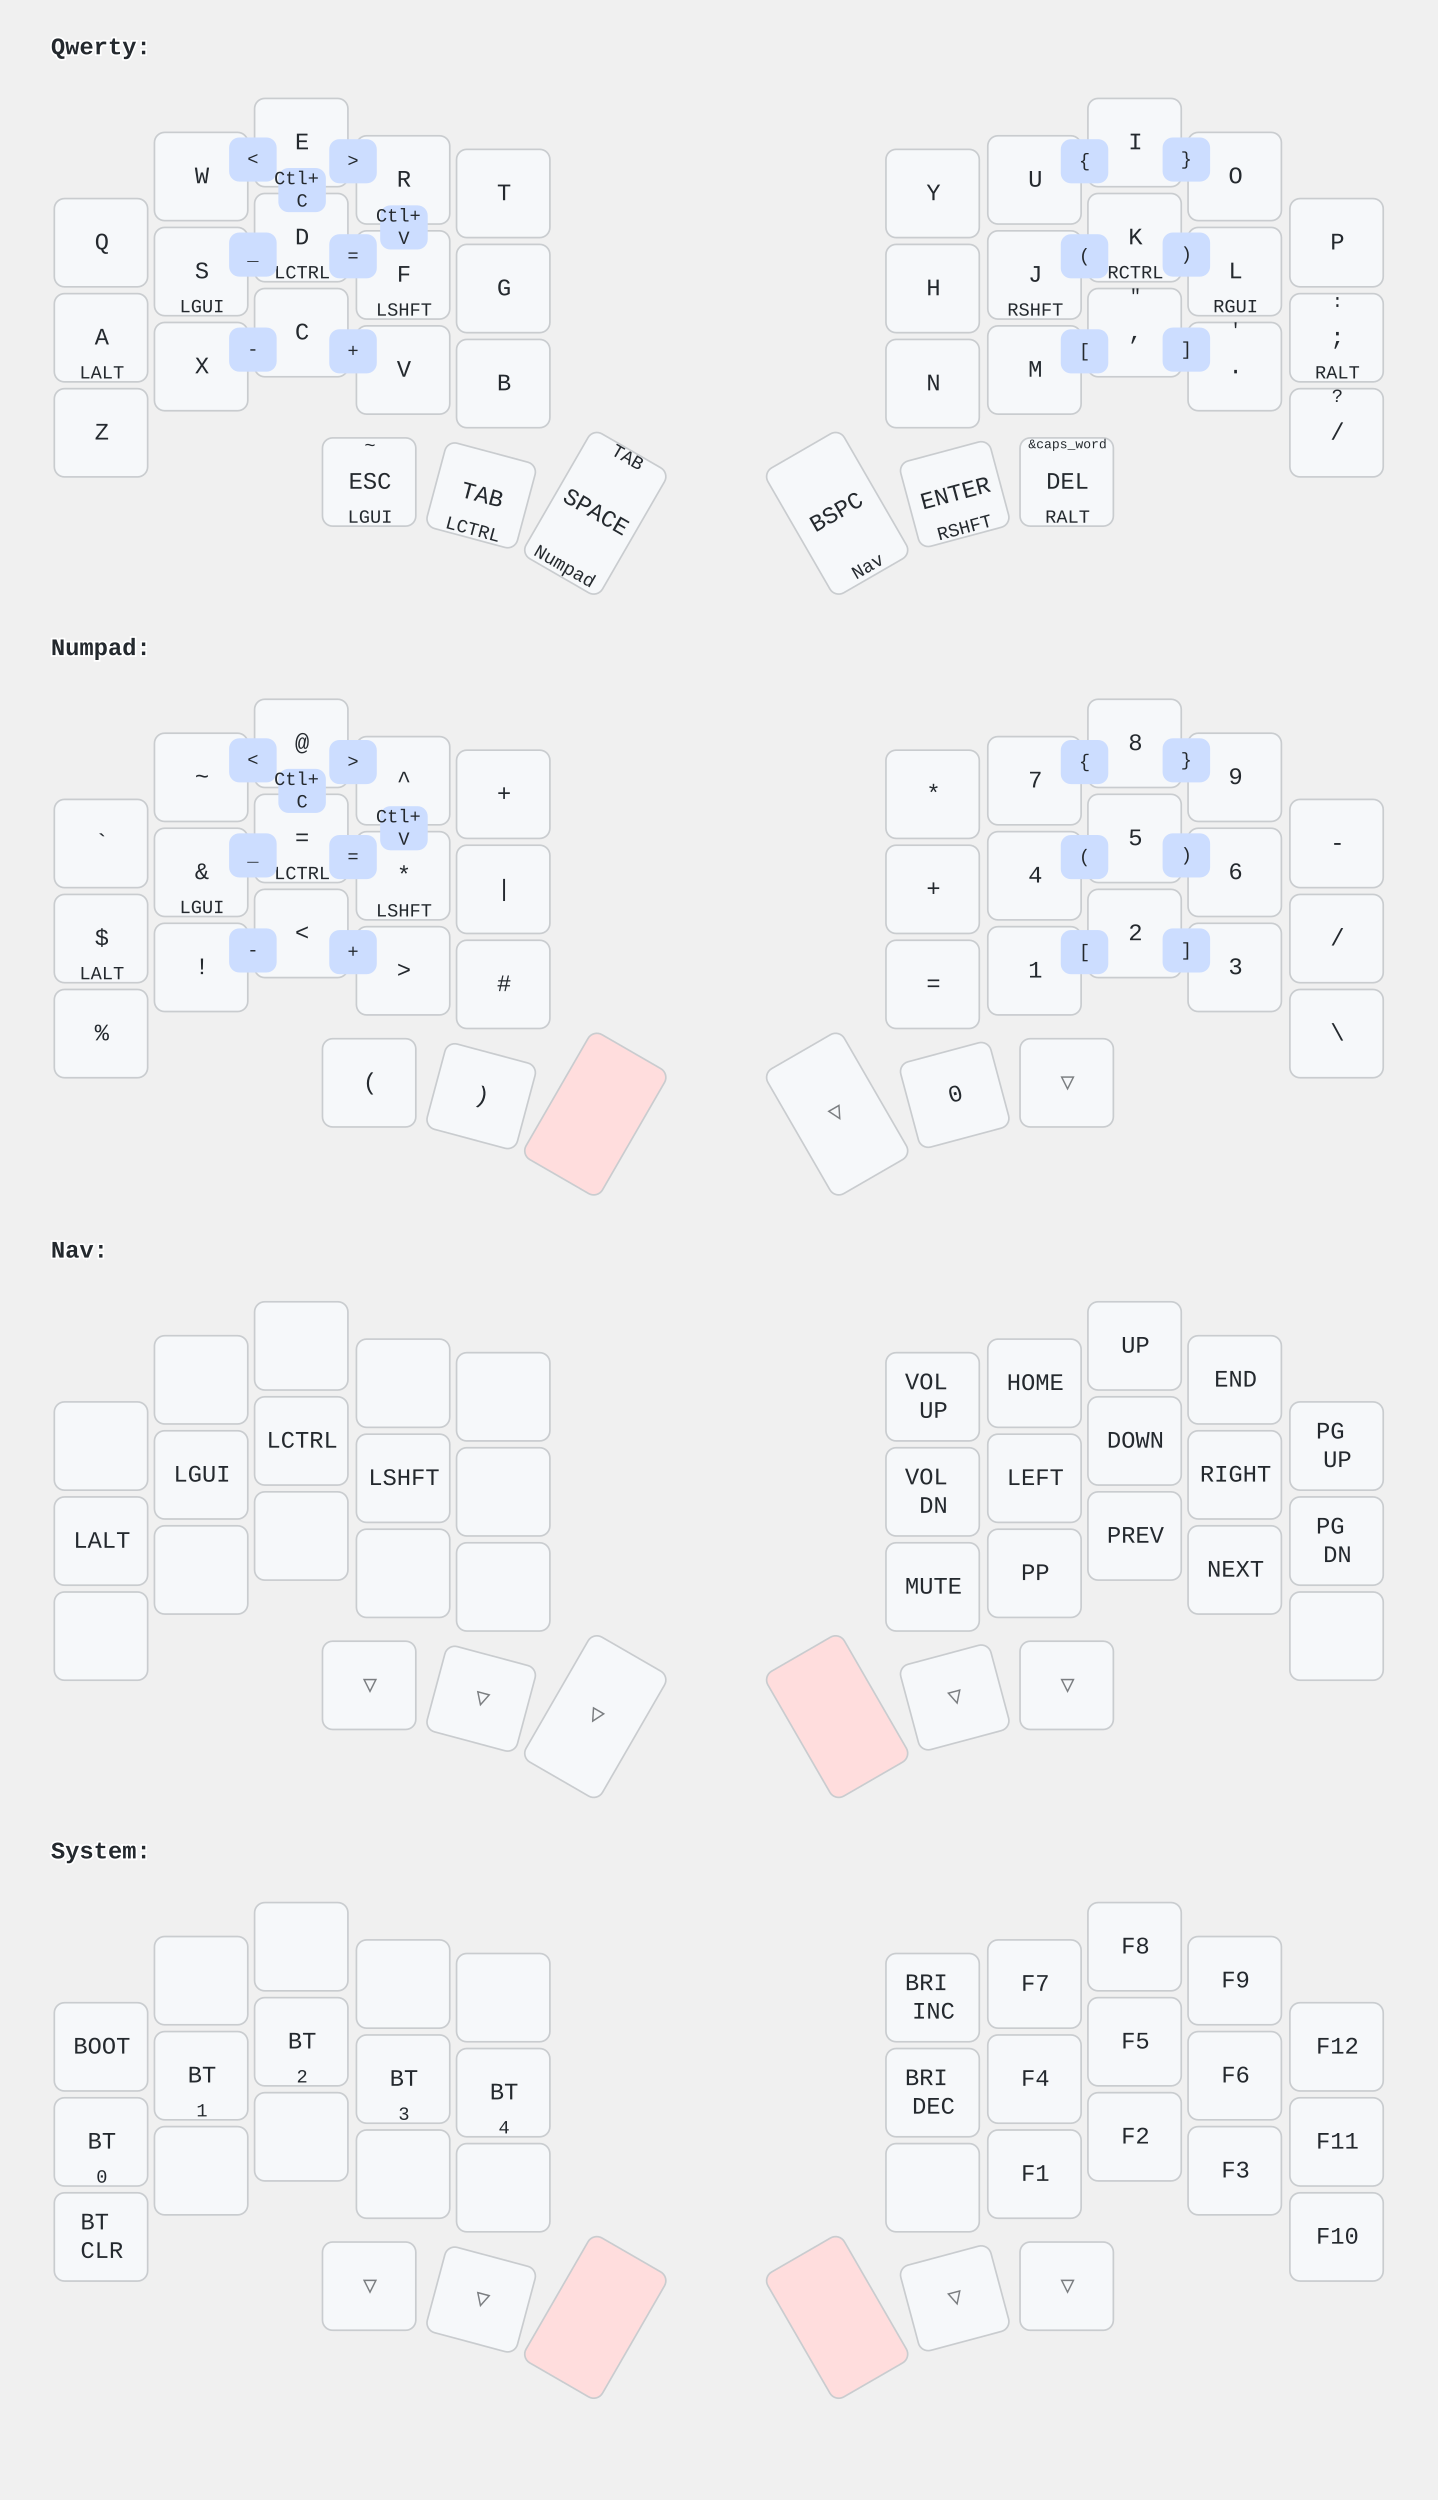
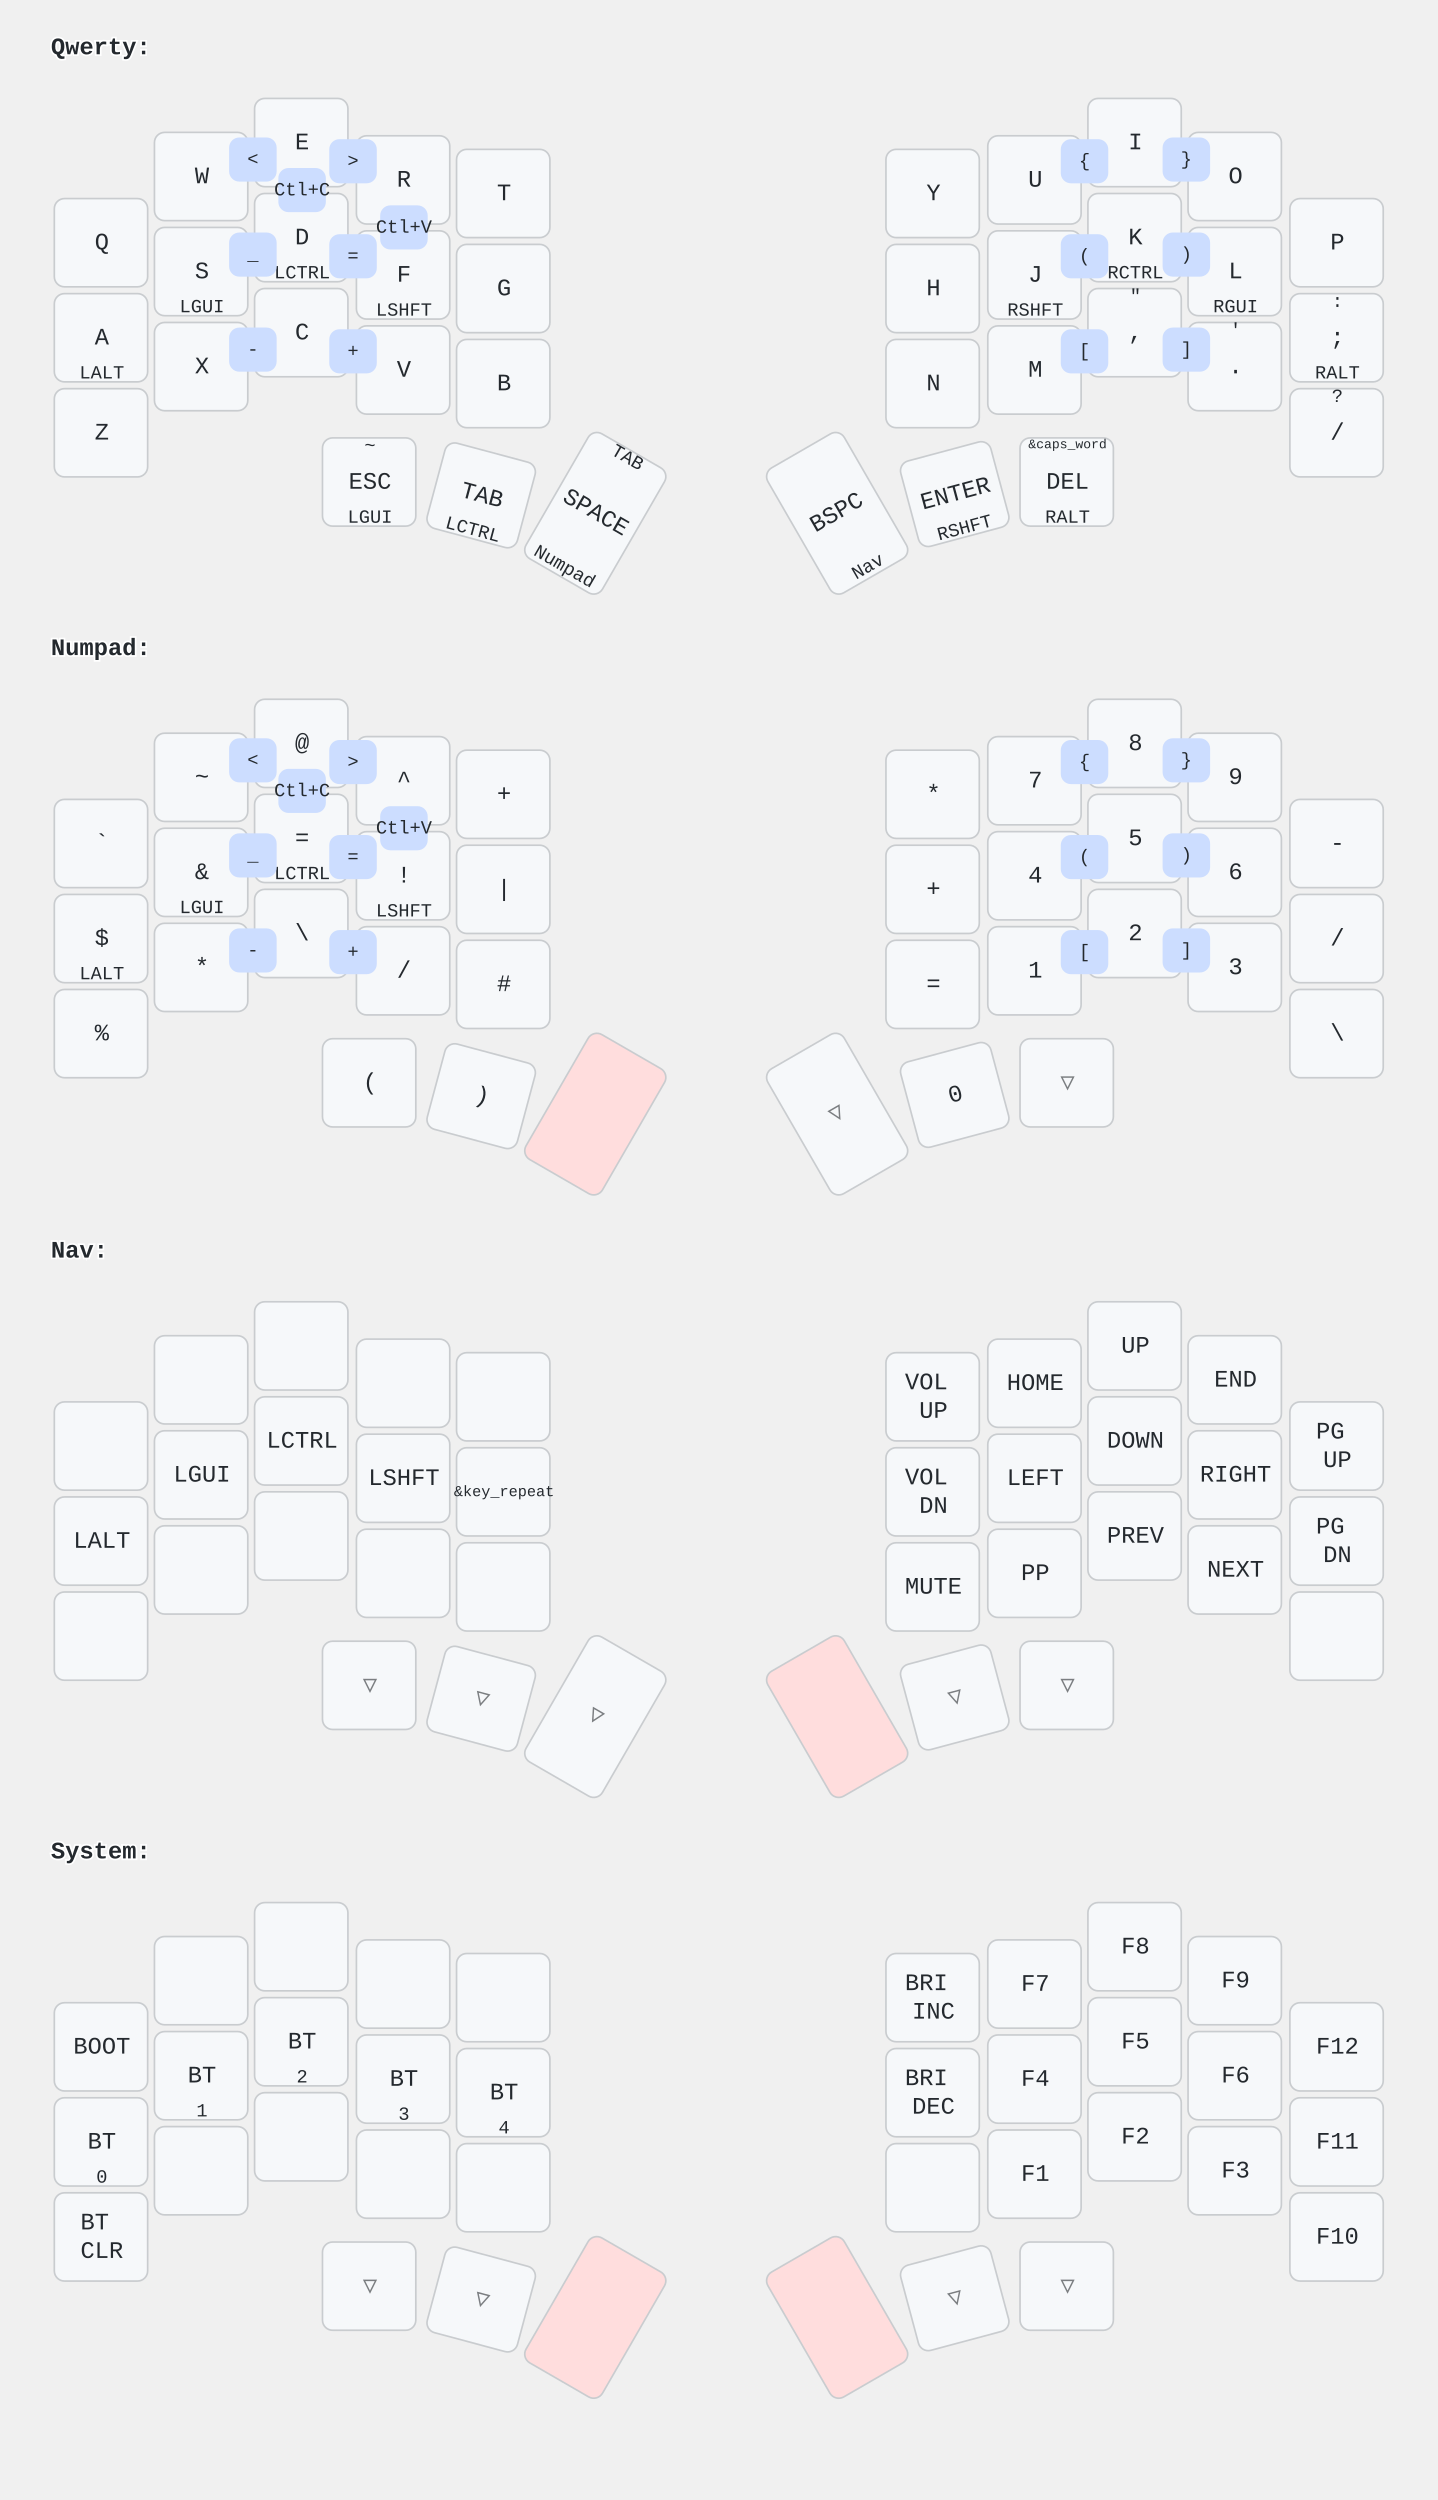
<svg xmlns="http://www.w3.org/2000/svg" width="847" height="1473" viewBox="0 0 847 1473" class="keymap">
  <style>/* inherit to force styles through use tags */
svg path {
    fill: inherit;
}

/* font and background color specifications */
svg.keymap {
    font-family: SFMono-Regular,Consolas,Liberation Mono,Menlo,monospace;
    font-size: 14px;
    font-kerning: normal;
    text-rendering: optimizeLegibility;
    fill: #24292e;
}

/* default key styling */
rect.key {
    fill: #f6f8fa;
    stroke: #c9cccf;
    stroke-width: 1;
}

/* default key side styling, only used is draw_key_sides is set */
rect.side {
    filter: brightness(90%);
}

/* color accent for combo boxes */
rect.combo, rect.combo-separate {
    fill: #cdf;
}

/* color accent for held keys */
rect.held, rect.combo.held {
    fill: #fdd;
}

/* color accent for ghost (optional) keys */
rect.ghost, rect.combo.ghost {
    stroke-dasharray: 4, 4;
    stroke-width: 2;
}

text {
    text-anchor: middle;
    dominant-baseline: middle;
}

/* styling for layer labels */
text.label {
    font-weight: bold;
    text-anchor: start;
    stroke: white;
    stroke-width: 2;
    paint-order: stroke;
}

/* styling for combo tap, and key hold/shifted label text */
text.combo, text.hold, text.shifted {
    font-size: 11px;
}

text.hold {
    text-anchor: middle;
    dominant-baseline: auto;
}

text.shifted {
    text-anchor: middle;
    dominant-baseline: hanging;
}

/* styling for hold/shifted label text in combo box */
text.combo.hold, text.combo.shifted {
    font-size: 8px;
}

/* lighter symbol for transparent keys */
text.trans {
    fill: #7b7e81;
}

/* styling for combo dendrons */
path.combo {
    stroke-width: 1;
    stroke: gray;
    fill: none;
}

/* Start Tabler Icons Cleanup */
/* cannot use height/width with glyphs */
.icon-tabler &gt; path {
    fill: inherit;
    stroke: inherit;
    stroke-width: 2;
}
/* hide tabler's default box */
.icon-tabler &gt; path[stroke="none"][fill="none"] {
    visibility: hidden;
}
/* End Tabler Icons Cleanup */
</style>
  <g transform="translate(30, 0)" class="layer-Qwerty">
    <text x="0" y="28" class="label" id="Qwerty">Qwerty:</text>
    <g transform="translate(0, 56)">
      <g transform="translate(30, 87)" class="key keypos-0">
        <rect rx="6" ry="6" x="-28" y="-26" width="55" height="52" class="key" />
        <text x="0" y="0" class="key tap">Q</text>
      </g>
      <g transform="translate(89, 48)" class="key keypos-1">
        <rect rx="6" ry="6" x="-28" y="-26" width="55" height="52" class="key" />
        <text x="0" y="0" class="key tap">W</text>
      </g>
      <g transform="translate(148, 28)" class="key keypos-2">
        <rect rx="6" ry="6" x="-28" y="-26" width="55" height="52" class="key" />
        <text x="0" y="0" class="key tap">E</text>
      </g>
      <g transform="translate(208, 50)" class="key keypos-3">
        <rect rx="6" ry="6" x="-28" y="-26" width="55" height="52" class="key" />
        <text x="0" y="0" class="key tap">R</text>
      </g>
      <g transform="translate(267, 58)" class="key keypos-4">
        <rect rx="6" ry="6" x="-28" y="-26" width="55" height="52" class="key" />
        <text x="0" y="0" class="key tap">T</text>
      </g>
      <g transform="translate(520, 58)" class="key keypos-5">
        <rect rx="6" ry="6" x="-28" y="-26" width="55" height="52" class="key" />
        <text x="0" y="0" class="key tap">Y</text>
      </g>
      <g transform="translate(580, 50)" class="key keypos-6">
        <rect rx="6" ry="6" x="-28" y="-26" width="55" height="52" class="key" />
        <text x="0" y="0" class="key tap">U</text>
      </g>
      <g transform="translate(639, 28)" class="key keypos-7">
        <rect rx="6" ry="6" x="-28" y="-26" width="55" height="52" class="key" />
        <text x="0" y="0" class="key tap">I</text>
      </g>
      <g transform="translate(698, 48)" class="key keypos-8">
        <rect rx="6" ry="6" x="-28" y="-26" width="55" height="52" class="key" />
        <text x="0" y="0" class="key tap">O</text>
      </g>
      <g transform="translate(758, 87)" class="key keypos-9">
        <rect rx="6" ry="6" x="-28" y="-26" width="55" height="52" class="key" />
        <text x="0" y="0" class="key tap">P</text>
      </g>
      <g transform="translate(30, 143)" class="key keypos-10">
        <rect rx="6" ry="6" x="-28" y="-26" width="55" height="52" class="key" />
        <text x="0" y="0" class="key tap">A</text>
        <text x="0" y="24" class="key hold">LALT</text>
      </g>
      <g transform="translate(89, 104)" class="key keypos-11">
        <rect rx="6" ry="6" x="-28" y="-26" width="55" height="52" class="key" />
        <text x="0" y="0" class="key tap">S</text>
        <text x="0" y="24" class="key hold">LGUI</text>
      </g>
      <g transform="translate(148, 84)" class="key keypos-12">
        <rect rx="6" ry="6" x="-28" y="-26" width="55" height="52" class="key" />
        <text x="0" y="0" class="key tap">D</text>
        <text x="0" y="24" class="key hold">LCTRL</text>
      </g>
      <g transform="translate(208, 106)" class="key keypos-13">
        <rect rx="6" ry="6" x="-28" y="-26" width="55" height="52" class="key" />
        <text x="0" y="0" class="key tap">F</text>
        <text x="0" y="24" class="key hold">LSHFT</text>
      </g>
      <g transform="translate(267, 114)" class="key keypos-14">
        <rect rx="6" ry="6" x="-28" y="-26" width="55" height="52" class="key" />
        <text x="0" y="0" class="key tap">G</text>
      </g>
      <g transform="translate(520, 114)" class="key keypos-15">
        <rect rx="6" ry="6" x="-28" y="-26" width="55" height="52" class="key" />
        <text x="0" y="0" class="key tap">H</text>
      </g>
      <g transform="translate(580, 106)" class="key keypos-16">
        <rect rx="6" ry="6" x="-28" y="-26" width="55" height="52" class="key" />
        <text x="0" y="0" class="key tap">J</text>
        <text x="0" y="24" class="key hold">RSHFT</text>
      </g>
      <g transform="translate(639, 84)" class="key keypos-17">
        <rect rx="6" ry="6" x="-28" y="-26" width="55" height="52" class="key" />
        <text x="0" y="0" class="key tap">K</text>
        <text x="0" y="24" class="key hold">RCTRL</text>
      </g>
      <g transform="translate(698, 104)" class="key keypos-18">
        <rect rx="6" ry="6" x="-28" y="-26" width="55" height="52" class="key" />
        <text x="0" y="0" class="key tap">L</text>
        <text x="0" y="24" class="key hold">RGUI</text>
      </g>
      <g transform="translate(758, 143)" class="key keypos-19">
        <rect rx="6" ry="6" x="-28" y="-26" width="55" height="52" class="key" />
        <text x="0" y="0" class="key tap">;</text>
        <text x="0" y="24" class="key hold">RALT</text>
        <text x="0" y="-24" class="key shifted">:</text>
      </g>
      <g transform="translate(30, 199)" class="key keypos-20">
        <rect rx="6" ry="6" x="-28" y="-26" width="55" height="52" class="key" />
        <text x="0" y="0" class="key tap">Z</text>
      </g>
      <g transform="translate(89, 160)" class="key keypos-21">
        <rect rx="6" ry="6" x="-28" y="-26" width="55" height="52" class="key" />
        <text x="0" y="0" class="key tap">X</text>
      </g>
      <g transform="translate(148, 140)" class="key keypos-22">
        <rect rx="6" ry="6" x="-28" y="-26" width="55" height="52" class="key" />
        <text x="0" y="0" class="key tap">C</text>
      </g>
      <g transform="translate(208, 162)" class="key keypos-23">
        <rect rx="6" ry="6" x="-28" y="-26" width="55" height="52" class="key" />
        <text x="0" y="0" class="key tap">V</text>
      </g>
      <g transform="translate(267, 170)" class="key keypos-24">
        <rect rx="6" ry="6" x="-28" y="-26" width="55" height="52" class="key" />
        <text x="0" y="0" class="key tap">B</text>
      </g>
      <g transform="translate(520, 170)" class="key keypos-25">
        <rect rx="6" ry="6" x="-28" y="-26" width="55" height="52" class="key" />
        <text x="0" y="0" class="key tap">N</text>
      </g>
      <g transform="translate(580, 162)" class="key keypos-26">
        <rect rx="6" ry="6" x="-28" y="-26" width="55" height="52" class="key" />
        <text x="0" y="0" class="key tap">M</text>
      </g>
      <g transform="translate(639, 140)" class="key keypos-27">
        <rect rx="6" ry="6" x="-28" y="-26" width="55" height="52" class="key" />
        <text x="0" y="0" class="key tap">,</text>
        <text x="0" y="-24" class="key shifted">"</text>
      </g>
      <g transform="translate(698, 160)" class="key keypos-28">
        <rect rx="6" ry="6" x="-28" y="-26" width="55" height="52" class="key" />
        <text x="0" y="0" class="key tap">.</text>
        <text x="0" y="-24" class="key shifted">'</text>
      </g>
      <g transform="translate(758, 199)" class="key keypos-29">
        <rect rx="6" ry="6" x="-28" y="-26" width="55" height="52" class="key" />
        <text x="0" y="0" class="key tap">/</text>
        <text x="0" y="-24" class="key shifted">?</text>
      </g>
      <g transform="translate(188, 228)" class="key keypos-30">
        <rect rx="6" ry="6" x="-28" y="-26" width="55" height="52" class="key" />
        <text x="0" y="0" class="key tap">ESC</text>
        <text x="0" y="24" class="key hold">LGUI</text>
        <text x="0" y="-24" class="key shifted">~</text>
      </g>
      <g transform="translate(254, 236) rotate(15.0)" class="key keypos-31">
        <rect rx="6" ry="6" x="-28" y="-26" width="55" height="52" class="key" />
        <text x="0" y="0" class="key tap">TAB</text>
        <text x="0" y="24" class="key hold">LCTRL</text>
      </g>
      <g transform="translate(321, 246) rotate(30.0)" class="key keypos-32">
        <rect rx="6" ry="6" x="-26" y="-42" width="52" height="85" class="key" />
        <text x="0" y="0" class="key tap">SPACE</text>
        <a href="#Numpad">
          <text x="0" y="40" class="key hold layer-activator">Numpad</text>
        </a>
        <text x="0" y="-40" class="key shifted">TAB</text>
      </g>
      <g transform="translate(463, 246) rotate(-30.0)" class="key keypos-33">
        <rect rx="6" ry="6" x="-26" y="-42" width="52" height="85" class="key" />
        <text x="0" y="0" class="key tap">BSPC</text>
        <a href="#Nav">
          <text x="0" y="40" class="key hold layer-activator">Nav</text>
        </a>
      </g>
      <g transform="translate(533, 235) rotate(-15.0)" class="key keypos-34">
        <rect rx="6" ry="6" x="-28" y="-26" width="55" height="52" class="key" />
        <text x="0" y="0" class="key tap">ENTER</text>
        <text x="0" y="24" class="key hold">RSHFT</text>
      </g>
      <g transform="translate(599, 228)" class="key keypos-35">
        <rect rx="6" ry="6" x="-28" y="-26" width="55" height="52" class="key" />
        <text x="0" y="0" class="key tap">DEL</text>
        <text x="0" y="24" class="key hold">RALT</text>
        <text x="0" y="-24" class="key shifted">
          <tspan style="font-size: 70%">&amp;caps_word</tspan>
        </text>
      </g>
      <g class="combo combopos-0">
        <rect rx="6" ry="6" x="595" y="26" width="28" height="26" class="combo" />
        <text x="609" y="39" class="combo tap">{</text>
      </g>
      <g class="combo combopos-1">
        <rect rx="6" ry="6" x="655" y="25" width="28" height="26" class="combo" />
        <text x="669" y="38" class="combo tap">}</text>
      </g>
      <g class="combo combopos-2">
        <rect rx="6" ry="6" x="595" y="82" width="28" height="26" class="combo" />
        <text x="609" y="95" class="combo tap">(</text>
      </g>
      <g class="combo combopos-3">
        <rect rx="6" ry="6" x="655" y="81" width="28" height="26" class="combo" />
        <text x="669" y="94" class="combo tap">)</text>
      </g>
      <g class="combo combopos-4">
        <rect rx="6" ry="6" x="595" y="138" width="28" height="26" class="combo" />
        <text x="609" y="151" class="combo tap">[</text>
      </g>
      <g class="combo combopos-5">
        <rect rx="6" ry="6" x="655" y="137" width="28" height="26" class="combo" />
        <text x="669" y="150" class="combo tap">]</text>
      </g>
      <g class="combo combopos-6">
        <rect rx="6" ry="6" x="105" y="25" width="28" height="26" class="combo" />
        <text x="119" y="38" class="combo tap">&lt;</text>
      </g>
      <g class="combo combopos-7">
        <rect rx="6" ry="6" x="164" y="26" width="28" height="26" class="combo" />
        <text x="178" y="39" class="combo tap">&gt;</text>
      </g>
      <g class="combo combopos-8">
        <rect rx="6" ry="6" x="105" y="81" width="28" height="26" class="combo" />
        <text x="119" y="94" class="combo tap">_</text>
      </g>
      <g class="combo combopos-9">
        <rect rx="6" ry="6" x="164" y="82" width="28" height="26" class="combo" />
        <text x="178" y="95" class="combo tap">=</text>
      </g>
      <g class="combo combopos-10">
        <rect rx="6" ry="6" x="105" y="137" width="28" height="26" class="combo" />
        <text x="119" y="150" class="combo tap">-</text>
      </g>
      <g class="combo combopos-11">
        <rect rx="6" ry="6" x="164" y="138" width="28" height="26" class="combo" />
        <text x="178" y="151" class="combo tap">+</text>
      </g>
      <g class="combo combopos-12">
        <rect rx="6" ry="6" x="134" y="43" width="28" height="26" class="combo" />
-         <text x="148" y="56" class="combo tap">
-           <tspan x="148" dy="-0.6em">Ctl+</tspan>
-           <tspan x="148" dy="1.2em">C</tspan>
-         </text>
+         <text x="148" y="56" class="combo tap">Ctl+C</text>
      </g>
      <g class="combo combopos-13">
        <rect rx="6" ry="6" x="194" y="65" width="28" height="26" class="combo" />
-         <text x="208" y="78" class="combo tap">
-           <tspan x="208" dy="-0.6em">Ctl+</tspan>
-           <tspan x="208" dy="1.2em">V</tspan>
-         </text>
+         <text x="208" y="78" class="combo tap">Ctl+V</text>
      </g>
    </g>
  </g>
  <g transform="translate(30, 354)" class="layer-Numpad">
    <text x="0" y="28" class="label" id="Numpad">Numpad:</text>
    <g transform="translate(0, 56)">
      <g transform="translate(30, 87)" class="key keypos-0">
        <rect rx="6" ry="6" x="-28" y="-26" width="55" height="52" class="key" />
        <text x="0" y="0" class="key tap">`</text>
      </g>
      <g transform="translate(89, 48)" class="key keypos-1">
        <rect rx="6" ry="6" x="-28" y="-26" width="55" height="52" class="key" />
        <text x="0" y="0" class="key tap">~</text>
      </g>
      <g transform="translate(148, 28)" class="key keypos-2">
        <rect rx="6" ry="6" x="-28" y="-26" width="55" height="52" class="key" />
        <text x="0" y="0" class="key tap">@</text>
      </g>
      <g transform="translate(208, 50)" class="key keypos-3">
        <rect rx="6" ry="6" x="-28" y="-26" width="55" height="52" class="key" />
        <text x="0" y="0" class="key tap">^</text>
      </g>
      <g transform="translate(267, 58)" class="key keypos-4">
        <rect rx="6" ry="6" x="-28" y="-26" width="55" height="52" class="key" />
        <text x="0" y="0" class="key tap">+</text>
      </g>
      <g transform="translate(520, 58)" class="key keypos-5">
        <rect rx="6" ry="6" x="-28" y="-26" width="55" height="52" class="key" />
        <text x="0" y="0" class="key tap">*</text>
      </g>
      <g transform="translate(580, 50)" class="key keypos-6">
        <rect rx="6" ry="6" x="-28" y="-26" width="55" height="52" class="key" />
        <text x="0" y="0" class="key tap">7</text>
      </g>
      <g transform="translate(639, 28)" class="key keypos-7">
        <rect rx="6" ry="6" x="-28" y="-26" width="55" height="52" class="key" />
        <text x="0" y="0" class="key tap">8</text>
      </g>
      <g transform="translate(698, 48)" class="key keypos-8">
        <rect rx="6" ry="6" x="-28" y="-26" width="55" height="52" class="key" />
        <text x="0" y="0" class="key tap">9</text>
      </g>
      <g transform="translate(758, 87)" class="key keypos-9">
        <rect rx="6" ry="6" x="-28" y="-26" width="55" height="52" class="key" />
        <text x="0" y="0" class="key tap">-</text>
      </g>
      <g transform="translate(30, 143)" class="key keypos-10">
        <rect rx="6" ry="6" x="-28" y="-26" width="55" height="52" class="key" />
        <text x="0" y="0" class="key tap">$</text>
        <text x="0" y="24" class="key hold">LALT</text>
      </g>
      <g transform="translate(89, 104)" class="key keypos-11">
        <rect rx="6" ry="6" x="-28" y="-26" width="55" height="52" class="key" />
        <text x="0" y="0" class="key tap">&amp;</text>
        <text x="0" y="24" class="key hold">LGUI</text>
      </g>
      <g transform="translate(148, 84)" class="key keypos-12">
        <rect rx="6" ry="6" x="-28" y="-26" width="55" height="52" class="key" />
        <text x="0" y="0" class="key tap">=</text>
        <text x="0" y="24" class="key hold">LCTRL</text>
      </g>
      <g transform="translate(208, 106)" class="key keypos-13">
        <rect rx="6" ry="6" x="-28" y="-26" width="55" height="52" class="key" />
+         <text x="0" y="0" class="key tap">!</text>
+         <text x="0" y="24" class="key hold">LSHFT</text>
+       </g>
+       <g transform="translate(267, 114)" class="key keypos-14">
+         <rect rx="6" ry="6" x="-28" y="-26" width="55" height="52" class="key" />
+         <text x="0" y="0" class="key tap">|</text>
+       </g>
+       <g transform="translate(520, 114)" class="key keypos-15">
+         <rect rx="6" ry="6" x="-28" y="-26" width="55" height="52" class="key" />
+         <text x="0" y="0" class="key tap">+</text>
+       </g>
+       <g transform="translate(580, 106)" class="key keypos-16">
+         <rect rx="6" ry="6" x="-28" y="-26" width="55" height="52" class="key" />
+         <text x="0" y="0" class="key tap">4</text>
+       </g>
+       <g transform="translate(639, 84)" class="key keypos-17">
+         <rect rx="6" ry="6" x="-28" y="-26" width="55" height="52" class="key" />
+         <text x="0" y="0" class="key tap">5</text>
+       </g>
+       <g transform="translate(698, 104)" class="key keypos-18">
+         <rect rx="6" ry="6" x="-28" y="-26" width="55" height="52" class="key" />
+         <text x="0" y="0" class="key tap">6</text>
+       </g>
+       <g transform="translate(758, 143)" class="key keypos-19">
+         <rect rx="6" ry="6" x="-28" y="-26" width="55" height="52" class="key" />
+         <text x="0" y="0" class="key tap">/</text>
+       </g>
+       <g transform="translate(30, 199)" class="key keypos-20">
+         <rect rx="6" ry="6" x="-28" y="-26" width="55" height="52" class="key" />
+         <text x="0" y="0" class="key tap">%</text>
+       </g>
+       <g transform="translate(89, 160)" class="key keypos-21">
+         <rect rx="6" ry="6" x="-28" y="-26" width="55" height="52" class="key" />
        <text x="0" y="0" class="key tap">*</text>
-         <text x="0" y="24" class="key hold">LSHFT</text>
-       </g>
-       <g transform="translate(267, 114)" class="key keypos-14">
-         <rect rx="6" ry="6" x="-28" y="-26" width="55" height="52" class="key" />
-         <text x="0" y="0" class="key tap">|</text>
-       </g>
-       <g transform="translate(520, 114)" class="key keypos-15">
-         <rect rx="6" ry="6" x="-28" y="-26" width="55" height="52" class="key" />
-         <text x="0" y="0" class="key tap">+</text>
-       </g>
-       <g transform="translate(580, 106)" class="key keypos-16">
-         <rect rx="6" ry="6" x="-28" y="-26" width="55" height="52" class="key" />
-         <text x="0" y="0" class="key tap">4</text>
-       </g>
-       <g transform="translate(639, 84)" class="key keypos-17">
-         <rect rx="6" ry="6" x="-28" y="-26" width="55" height="52" class="key" />
-         <text x="0" y="0" class="key tap">5</text>
-       </g>
-       <g transform="translate(698, 104)" class="key keypos-18">
-         <rect rx="6" ry="6" x="-28" y="-26" width="55" height="52" class="key" />
-         <text x="0" y="0" class="key tap">6</text>
-       </g>
-       <g transform="translate(758, 143)" class="key keypos-19">
+       </g>
+       <g transform="translate(148, 140)" class="key keypos-22">
+         <rect rx="6" ry="6" x="-28" y="-26" width="55" height="52" class="key" />
+         <text x="0" y="0" class="key tap">\</text>
+       </g>
+       <g transform="translate(208, 162)" class="key keypos-23">
        <rect rx="6" ry="6" x="-28" y="-26" width="55" height="52" class="key" />
        <text x="0" y="0" class="key tap">/</text>
-       </g>
-       <g transform="translate(30, 199)" class="key keypos-20">
-         <rect rx="6" ry="6" x="-28" y="-26" width="55" height="52" class="key" />
-         <text x="0" y="0" class="key tap">%</text>
-       </g>
-       <g transform="translate(89, 160)" class="key keypos-21">
-         <rect rx="6" ry="6" x="-28" y="-26" width="55" height="52" class="key" />
-         <text x="0" y="0" class="key tap">!</text>
-       </g>
-       <g transform="translate(148, 140)" class="key keypos-22">
-         <rect rx="6" ry="6" x="-28" y="-26" width="55" height="52" class="key" />
-         <text x="0" y="0" class="key tap">&lt;</text>
-       </g>
-       <g transform="translate(208, 162)" class="key keypos-23">
-         <rect rx="6" ry="6" x="-28" y="-26" width="55" height="52" class="key" />
-         <text x="0" y="0" class="key tap">&gt;</text>
      </g>
      <g transform="translate(267, 170)" class="key keypos-24">
        <rect rx="6" ry="6" x="-28" y="-26" width="55" height="52" class="key" />
        <text x="0" y="0" class="key tap">#</text>
      </g>
      <g transform="translate(520, 170)" class="key keypos-25">
        <rect rx="6" ry="6" x="-28" y="-26" width="55" height="52" class="key" />
        <text x="0" y="0" class="key tap">=</text>
      </g>
      <g transform="translate(580, 162)" class="key keypos-26">
        <rect rx="6" ry="6" x="-28" y="-26" width="55" height="52" class="key" />
        <text x="0" y="0" class="key tap">1</text>
      </g>
      <g transform="translate(639, 140)" class="key keypos-27">
        <rect rx="6" ry="6" x="-28" y="-26" width="55" height="52" class="key" />
        <text x="0" y="0" class="key tap">2</text>
      </g>
      <g transform="translate(698, 160)" class="key keypos-28">
        <rect rx="6" ry="6" x="-28" y="-26" width="55" height="52" class="key" />
        <text x="0" y="0" class="key tap">3</text>
      </g>
      <g transform="translate(758, 199)" class="key keypos-29">
        <rect rx="6" ry="6" x="-28" y="-26" width="55" height="52" class="key" />
        <text x="0" y="0" class="key tap">\</text>
      </g>
      <g transform="translate(188, 228)" class="key keypos-30">
        <rect rx="6" ry="6" x="-28" y="-26" width="55" height="52" class="key" />
        <text x="0" y="0" class="key tap">(</text>
      </g>
      <g transform="translate(254, 236) rotate(15.0)" class="key keypos-31">
        <rect rx="6" ry="6" x="-28" y="-26" width="55" height="52" class="key" />
        <text x="0" y="0" class="key tap">)</text>
      </g>
      <g transform="translate(321, 246) rotate(30.0)" class="key held keypos-32">
        <rect rx="6" ry="6" x="-26" y="-42" width="52" height="85" class="key held" />
      </g>
      <g transform="translate(463, 246) rotate(-30.0)" class="key trans keypos-33">
        <rect rx="6" ry="6" x="-26" y="-42" width="52" height="85" class="key trans" />
        <text x="0" y="0" class="key trans tap">▽</text>
      </g>
      <g transform="translate(533, 235) rotate(-15.0)" class="key keypos-34">
        <rect rx="6" ry="6" x="-28" y="-26" width="55" height="52" class="key" />
        <text x="0" y="0" class="key tap">0</text>
      </g>
      <g transform="translate(599, 228)" class="key trans keypos-35">
        <rect rx="6" ry="6" x="-28" y="-26" width="55" height="52" class="key trans" />
        <text x="0" y="0" class="key trans tap">▽</text>
      </g>
      <g class="combo combopos-0">
        <rect rx="6" ry="6" x="595" y="26" width="28" height="26" class="combo" />
        <text x="609" y="39" class="combo tap">{</text>
      </g>
      <g class="combo combopos-1">
        <rect rx="6" ry="6" x="655" y="25" width="28" height="26" class="combo" />
        <text x="669" y="38" class="combo tap">}</text>
      </g>
      <g class="combo combopos-2">
        <rect rx="6" ry="6" x="595" y="82" width="28" height="26" class="combo" />
        <text x="609" y="95" class="combo tap">(</text>
      </g>
      <g class="combo combopos-3">
        <rect rx="6" ry="6" x="655" y="81" width="28" height="26" class="combo" />
        <text x="669" y="94" class="combo tap">)</text>
      </g>
      <g class="combo combopos-4">
        <rect rx="6" ry="6" x="595" y="138" width="28" height="26" class="combo" />
        <text x="609" y="151" class="combo tap">[</text>
      </g>
      <g class="combo combopos-5">
        <rect rx="6" ry="6" x="655" y="137" width="28" height="26" class="combo" />
        <text x="669" y="150" class="combo tap">]</text>
      </g>
      <g class="combo combopos-6">
        <rect rx="6" ry="6" x="105" y="25" width="28" height="26" class="combo" />
        <text x="119" y="38" class="combo tap">&lt;</text>
      </g>
      <g class="combo combopos-7">
        <rect rx="6" ry="6" x="164" y="26" width="28" height="26" class="combo" />
        <text x="178" y="39" class="combo tap">&gt;</text>
      </g>
      <g class="combo combopos-8">
        <rect rx="6" ry="6" x="105" y="81" width="28" height="26" class="combo" />
        <text x="119" y="94" class="combo tap">_</text>
      </g>
      <g class="combo combopos-9">
        <rect rx="6" ry="6" x="164" y="82" width="28" height="26" class="combo" />
        <text x="178" y="95" class="combo tap">=</text>
      </g>
      <g class="combo combopos-10">
        <rect rx="6" ry="6" x="105" y="137" width="28" height="26" class="combo" />
        <text x="119" y="150" class="combo tap">-</text>
      </g>
      <g class="combo combopos-11">
        <rect rx="6" ry="6" x="164" y="138" width="28" height="26" class="combo" />
        <text x="178" y="151" class="combo tap">+</text>
      </g>
      <g class="combo combopos-12">
        <rect rx="6" ry="6" x="134" y="43" width="28" height="26" class="combo" />
-         <text x="148" y="56" class="combo tap">
-           <tspan x="148" dy="-0.6em">Ctl+</tspan>
-           <tspan x="148" dy="1.2em">C</tspan>
-         </text>
+         <text x="148" y="56" class="combo tap">Ctl+C</text>
      </g>
      <g class="combo combopos-13">
        <rect rx="6" ry="6" x="194" y="65" width="28" height="26" class="combo" />
-         <text x="208" y="78" class="combo tap">
-           <tspan x="208" dy="-0.6em">Ctl+</tspan>
-           <tspan x="208" dy="1.2em">V</tspan>
-         </text>
+         <text x="208" y="78" class="combo tap">Ctl+V</text>
      </g>
    </g>
  </g>
  <g transform="translate(30, 709)" class="layer-Nav">
    <text x="0" y="28" class="label" id="Nav">Nav:</text>
    <g transform="translate(0, 56)">
      <g transform="translate(30, 87)" class="key keypos-0">
        <rect rx="6" ry="6" x="-28" y="-26" width="55" height="52" class="key" />
      </g>
      <g transform="translate(89, 48)" class="key keypos-1">
        <rect rx="6" ry="6" x="-28" y="-26" width="55" height="52" class="key" />
      </g>
      <g transform="translate(148, 28)" class="key keypos-2">
        <rect rx="6" ry="6" x="-28" y="-26" width="55" height="52" class="key" />
      </g>
      <g transform="translate(208, 50)" class="key keypos-3">
        <rect rx="6" ry="6" x="-28" y="-26" width="55" height="52" class="key" />
      </g>
      <g transform="translate(267, 58)" class="key keypos-4">
        <rect rx="6" ry="6" x="-28" y="-26" width="55" height="52" class="key" />
      </g>
      <g transform="translate(520, 58)" class="key keypos-5">
        <rect rx="6" ry="6" x="-28" y="-26" width="55" height="52" class="key" />
        <text x="0" y="0" class="key tap">
          <tspan x="0" dy="-0.6em">VOL</tspan>
          <tspan x="0" dy="1.2em">UP</tspan>
        </text>
      </g>
      <g transform="translate(580, 50)" class="key keypos-6">
        <rect rx="6" ry="6" x="-28" y="-26" width="55" height="52" class="key" />
        <text x="0" y="0" class="key tap">HOME</text>
      </g>
      <g transform="translate(639, 28)" class="key keypos-7">
        <rect rx="6" ry="6" x="-28" y="-26" width="55" height="52" class="key" />
        <text x="0" y="0" class="key tap">UP</text>
      </g>
      <g transform="translate(698, 48)" class="key keypos-8">
        <rect rx="6" ry="6" x="-28" y="-26" width="55" height="52" class="key" />
        <text x="0" y="0" class="key tap">END</text>
      </g>
      <g transform="translate(758, 87)" class="key keypos-9">
        <rect rx="6" ry="6" x="-28" y="-26" width="55" height="52" class="key" />
        <text x="0" y="0" class="key tap">
          <tspan x="0" dy="-0.6em">PG</tspan>
          <tspan x="0" dy="1.2em">UP</tspan>
        </text>
      </g>
      <g transform="translate(30, 143)" class="key keypos-10">
        <rect rx="6" ry="6" x="-28" y="-26" width="55" height="52" class="key" />
        <text x="0" y="0" class="key tap">LALT</text>
      </g>
      <g transform="translate(89, 104)" class="key keypos-11">
        <rect rx="6" ry="6" x="-28" y="-26" width="55" height="52" class="key" />
        <text x="0" y="0" class="key tap">LGUI</text>
      </g>
      <g transform="translate(148, 84)" class="key keypos-12">
        <rect rx="6" ry="6" x="-28" y="-26" width="55" height="52" class="key" />
        <text x="0" y="0" class="key tap">LCTRL</text>
      </g>
      <g transform="translate(208, 106)" class="key keypos-13">
        <rect rx="6" ry="6" x="-28" y="-26" width="55" height="52" class="key" />
        <text x="0" y="0" class="key tap">LSHFT</text>
      </g>
      <g transform="translate(267, 114)" class="key keypos-14">
        <rect rx="6" ry="6" x="-28" y="-26" width="55" height="52" class="key" />
+         <text x="0" y="0" class="key tap">
+           <tspan style="font-size: 64%">&amp;key_repeat</tspan>
+         </text>
      </g>
      <g transform="translate(520, 114)" class="key keypos-15">
        <rect rx="6" ry="6" x="-28" y="-26" width="55" height="52" class="key" />
        <text x="0" y="0" class="key tap">
          <tspan x="0" dy="-0.6em">VOL</tspan>
          <tspan x="0" dy="1.2em">DN</tspan>
        </text>
      </g>
      <g transform="translate(580, 106)" class="key keypos-16">
        <rect rx="6" ry="6" x="-28" y="-26" width="55" height="52" class="key" />
        <text x="0" y="0" class="key tap">LEFT</text>
      </g>
      <g transform="translate(639, 84)" class="key keypos-17">
        <rect rx="6" ry="6" x="-28" y="-26" width="55" height="52" class="key" />
        <text x="0" y="0" class="key tap">DOWN</text>
      </g>
      <g transform="translate(698, 104)" class="key keypos-18">
        <rect rx="6" ry="6" x="-28" y="-26" width="55" height="52" class="key" />
        <text x="0" y="0" class="key tap">RIGHT</text>
      </g>
      <g transform="translate(758, 143)" class="key keypos-19">
        <rect rx="6" ry="6" x="-28" y="-26" width="55" height="52" class="key" />
        <text x="0" y="0" class="key tap">
          <tspan x="0" dy="-0.6em">PG</tspan>
          <tspan x="0" dy="1.2em">DN</tspan>
        </text>
      </g>
      <g transform="translate(30, 199)" class="key keypos-20">
        <rect rx="6" ry="6" x="-28" y="-26" width="55" height="52" class="key" />
      </g>
      <g transform="translate(89, 160)" class="key keypos-21">
        <rect rx="6" ry="6" x="-28" y="-26" width="55" height="52" class="key" />
      </g>
      <g transform="translate(148, 140)" class="key keypos-22">
        <rect rx="6" ry="6" x="-28" y="-26" width="55" height="52" class="key" />
      </g>
      <g transform="translate(208, 162)" class="key keypos-23">
        <rect rx="6" ry="6" x="-28" y="-26" width="55" height="52" class="key" />
      </g>
      <g transform="translate(267, 170)" class="key keypos-24">
        <rect rx="6" ry="6" x="-28" y="-26" width="55" height="52" class="key" />
      </g>
      <g transform="translate(520, 170)" class="key keypos-25">
        <rect rx="6" ry="6" x="-28" y="-26" width="55" height="52" class="key" />
        <text x="0" y="0" class="key tap">MUTE</text>
      </g>
      <g transform="translate(580, 162)" class="key keypos-26">
        <rect rx="6" ry="6" x="-28" y="-26" width="55" height="52" class="key" />
        <text x="0" y="0" class="key tap">PP</text>
      </g>
      <g transform="translate(639, 140)" class="key keypos-27">
        <rect rx="6" ry="6" x="-28" y="-26" width="55" height="52" class="key" />
        <text x="0" y="0" class="key tap">PREV</text>
      </g>
      <g transform="translate(698, 160)" class="key keypos-28">
        <rect rx="6" ry="6" x="-28" y="-26" width="55" height="52" class="key" />
        <text x="0" y="0" class="key tap">NEXT</text>
      </g>
      <g transform="translate(758, 199)" class="key keypos-29">
        <rect rx="6" ry="6" x="-28" y="-26" width="55" height="52" class="key" />
      </g>
      <g transform="translate(188, 228)" class="key trans keypos-30">
        <rect rx="6" ry="6" x="-28" y="-26" width="55" height="52" class="key trans" />
        <text x="0" y="0" class="key trans tap">▽</text>
      </g>
      <g transform="translate(254, 236) rotate(15.0)" class="key trans keypos-31">
        <rect rx="6" ry="6" x="-28" y="-26" width="55" height="52" class="key trans" />
        <text x="0" y="0" class="key trans tap">▽</text>
      </g>
      <g transform="translate(321, 246) rotate(30.0)" class="key trans keypos-32">
        <rect rx="6" ry="6" x="-26" y="-42" width="52" height="85" class="key trans" />
        <text x="0" y="0" class="key trans tap">▽</text>
      </g>
      <g transform="translate(463, 246) rotate(-30.0)" class="key held keypos-33">
        <rect rx="6" ry="6" x="-26" y="-42" width="52" height="85" class="key held" />
      </g>
      <g transform="translate(533, 235) rotate(-15.0)" class="key trans keypos-34">
        <rect rx="6" ry="6" x="-28" y="-26" width="55" height="52" class="key trans" />
        <text x="0" y="0" class="key trans tap">▽</text>
      </g>
      <g transform="translate(599, 228)" class="key trans keypos-35">
        <rect rx="6" ry="6" x="-28" y="-26" width="55" height="52" class="key trans" />
        <text x="0" y="0" class="key trans tap">▽</text>
      </g>
    </g>
  </g>
  <g transform="translate(30, 1063)" class="layer-System">
    <text x="0" y="28" class="label" id="System">System:</text>
    <g transform="translate(0, 56)">
      <g transform="translate(30, 87)" class="key keypos-0">
        <rect rx="6" ry="6" x="-28" y="-26" width="55" height="52" class="key" />
        <text x="0" y="0" class="key tap">BOOT</text>
      </g>
      <g transform="translate(89, 48)" class="key keypos-1">
        <rect rx="6" ry="6" x="-28" y="-26" width="55" height="52" class="key" />
      </g>
      <g transform="translate(148, 28)" class="key keypos-2">
        <rect rx="6" ry="6" x="-28" y="-26" width="55" height="52" class="key" />
      </g>
      <g transform="translate(208, 50)" class="key keypos-3">
        <rect rx="6" ry="6" x="-28" y="-26" width="55" height="52" class="key" />
      </g>
      <g transform="translate(267, 58)" class="key keypos-4">
        <rect rx="6" ry="6" x="-28" y="-26" width="55" height="52" class="key" />
      </g>
      <g transform="translate(520, 58)" class="key keypos-5">
        <rect rx="6" ry="6" x="-28" y="-26" width="55" height="52" class="key" />
        <text x="0" y="0" class="key tap">
          <tspan x="0" dy="-0.6em">BRI</tspan>
          <tspan x="0" dy="1.2em">INC</tspan>
        </text>
      </g>
      <g transform="translate(580, 50)" class="key keypos-6">
        <rect rx="6" ry="6" x="-28" y="-26" width="55" height="52" class="key" />
        <text x="0" y="0" class="key tap">F7</text>
      </g>
      <g transform="translate(639, 28)" class="key keypos-7">
        <rect rx="6" ry="6" x="-28" y="-26" width="55" height="52" class="key" />
        <text x="0" y="0" class="key tap">F8</text>
      </g>
      <g transform="translate(698, 48)" class="key keypos-8">
        <rect rx="6" ry="6" x="-28" y="-26" width="55" height="52" class="key" />
        <text x="0" y="0" class="key tap">F9</text>
      </g>
      <g transform="translate(758, 87)" class="key keypos-9">
        <rect rx="6" ry="6" x="-28" y="-26" width="55" height="52" class="key" />
        <text x="0" y="0" class="key tap">F12</text>
      </g>
      <g transform="translate(30, 143)" class="key keypos-10">
        <rect rx="6" ry="6" x="-28" y="-26" width="55" height="52" class="key" />
        <text x="0" y="0" class="key tap">BT</text>
        <text x="0" y="24" class="key hold">0</text>
      </g>
      <g transform="translate(89, 104)" class="key keypos-11">
        <rect rx="6" ry="6" x="-28" y="-26" width="55" height="52" class="key" />
        <text x="0" y="0" class="key tap">BT</text>
        <text x="0" y="24" class="key hold">1</text>
      </g>
      <g transform="translate(148, 84)" class="key keypos-12">
        <rect rx="6" ry="6" x="-28" y="-26" width="55" height="52" class="key" />
        <text x="0" y="0" class="key tap">BT</text>
        <text x="0" y="24" class="key hold">2</text>
      </g>
      <g transform="translate(208, 106)" class="key keypos-13">
        <rect rx="6" ry="6" x="-28" y="-26" width="55" height="52" class="key" />
        <text x="0" y="0" class="key tap">BT</text>
        <text x="0" y="24" class="key hold">3</text>
      </g>
      <g transform="translate(267, 114)" class="key keypos-14">
        <rect rx="6" ry="6" x="-28" y="-26" width="55" height="52" class="key" />
        <text x="0" y="0" class="key tap">BT</text>
        <text x="0" y="24" class="key hold">4</text>
      </g>
      <g transform="translate(520, 114)" class="key keypos-15">
        <rect rx="6" ry="6" x="-28" y="-26" width="55" height="52" class="key" />
        <text x="0" y="0" class="key tap">
          <tspan x="0" dy="-0.6em">BRI</tspan>
          <tspan x="0" dy="1.2em">DEC</tspan>
        </text>
      </g>
      <g transform="translate(580, 106)" class="key keypos-16">
        <rect rx="6" ry="6" x="-28" y="-26" width="55" height="52" class="key" />
        <text x="0" y="0" class="key tap">F4</text>
      </g>
      <g transform="translate(639, 84)" class="key keypos-17">
        <rect rx="6" ry="6" x="-28" y="-26" width="55" height="52" class="key" />
        <text x="0" y="0" class="key tap">F5</text>
      </g>
      <g transform="translate(698, 104)" class="key keypos-18">
        <rect rx="6" ry="6" x="-28" y="-26" width="55" height="52" class="key" />
        <text x="0" y="0" class="key tap">F6</text>
      </g>
      <g transform="translate(758, 143)" class="key keypos-19">
        <rect rx="6" ry="6" x="-28" y="-26" width="55" height="52" class="key" />
        <text x="0" y="0" class="key tap">F11</text>
      </g>
      <g transform="translate(30, 199)" class="key keypos-20">
        <rect rx="6" ry="6" x="-28" y="-26" width="55" height="52" class="key" />
        <text x="0" y="0" class="key tap">
          <tspan x="0" dy="-0.6em">BT</tspan>
          <tspan x="0" dy="1.2em">CLR</tspan>
        </text>
      </g>
      <g transform="translate(89, 160)" class="key keypos-21">
        <rect rx="6" ry="6" x="-28" y="-26" width="55" height="52" class="key" />
      </g>
      <g transform="translate(148, 140)" class="key keypos-22">
        <rect rx="6" ry="6" x="-28" y="-26" width="55" height="52" class="key" />
      </g>
      <g transform="translate(208, 162)" class="key keypos-23">
        <rect rx="6" ry="6" x="-28" y="-26" width="55" height="52" class="key" />
      </g>
      <g transform="translate(267, 170)" class="key keypos-24">
        <rect rx="6" ry="6" x="-28" y="-26" width="55" height="52" class="key" />
      </g>
      <g transform="translate(520, 170)" class="key keypos-25">
        <rect rx="6" ry="6" x="-28" y="-26" width="55" height="52" class="key" />
      </g>
      <g transform="translate(580, 162)" class="key keypos-26">
        <rect rx="6" ry="6" x="-28" y="-26" width="55" height="52" class="key" />
        <text x="0" y="0" class="key tap">F1</text>
      </g>
      <g transform="translate(639, 140)" class="key keypos-27">
        <rect rx="6" ry="6" x="-28" y="-26" width="55" height="52" class="key" />
        <text x="0" y="0" class="key tap">F2</text>
      </g>
      <g transform="translate(698, 160)" class="key keypos-28">
        <rect rx="6" ry="6" x="-28" y="-26" width="55" height="52" class="key" />
        <text x="0" y="0" class="key tap">F3</text>
      </g>
      <g transform="translate(758, 199)" class="key keypos-29">
        <rect rx="6" ry="6" x="-28" y="-26" width="55" height="52" class="key" />
        <text x="0" y="0" class="key tap">F10</text>
      </g>
      <g transform="translate(188, 228)" class="key trans keypos-30">
        <rect rx="6" ry="6" x="-28" y="-26" width="55" height="52" class="key trans" />
        <text x="0" y="0" class="key trans tap">▽</text>
      </g>
      <g transform="translate(254, 236) rotate(15.0)" class="key trans keypos-31">
        <rect rx="6" ry="6" x="-28" y="-26" width="55" height="52" class="key trans" />
        <text x="0" y="0" class="key trans tap">▽</text>
      </g>
      <g transform="translate(321, 246) rotate(30.0)" class="key held keypos-32">
        <rect rx="6" ry="6" x="-26" y="-42" width="52" height="85" class="key held" />
      </g>
      <g transform="translate(463, 246) rotate(-30.0)" class="key held keypos-33">
        <rect rx="6" ry="6" x="-26" y="-42" width="52" height="85" class="key held" />
      </g>
      <g transform="translate(533, 235) rotate(-15.0)" class="key trans keypos-34">
        <rect rx="6" ry="6" x="-28" y="-26" width="55" height="52" class="key trans" />
        <text x="0" y="0" class="key trans tap">▽</text>
      </g>
      <g transform="translate(599, 228)" class="key trans keypos-35">
        <rect rx="6" ry="6" x="-28" y="-26" width="55" height="52" class="key trans" />
        <text x="0" y="0" class="key trans tap">▽</text>
      </g>
    </g>
  </g>
</svg>
